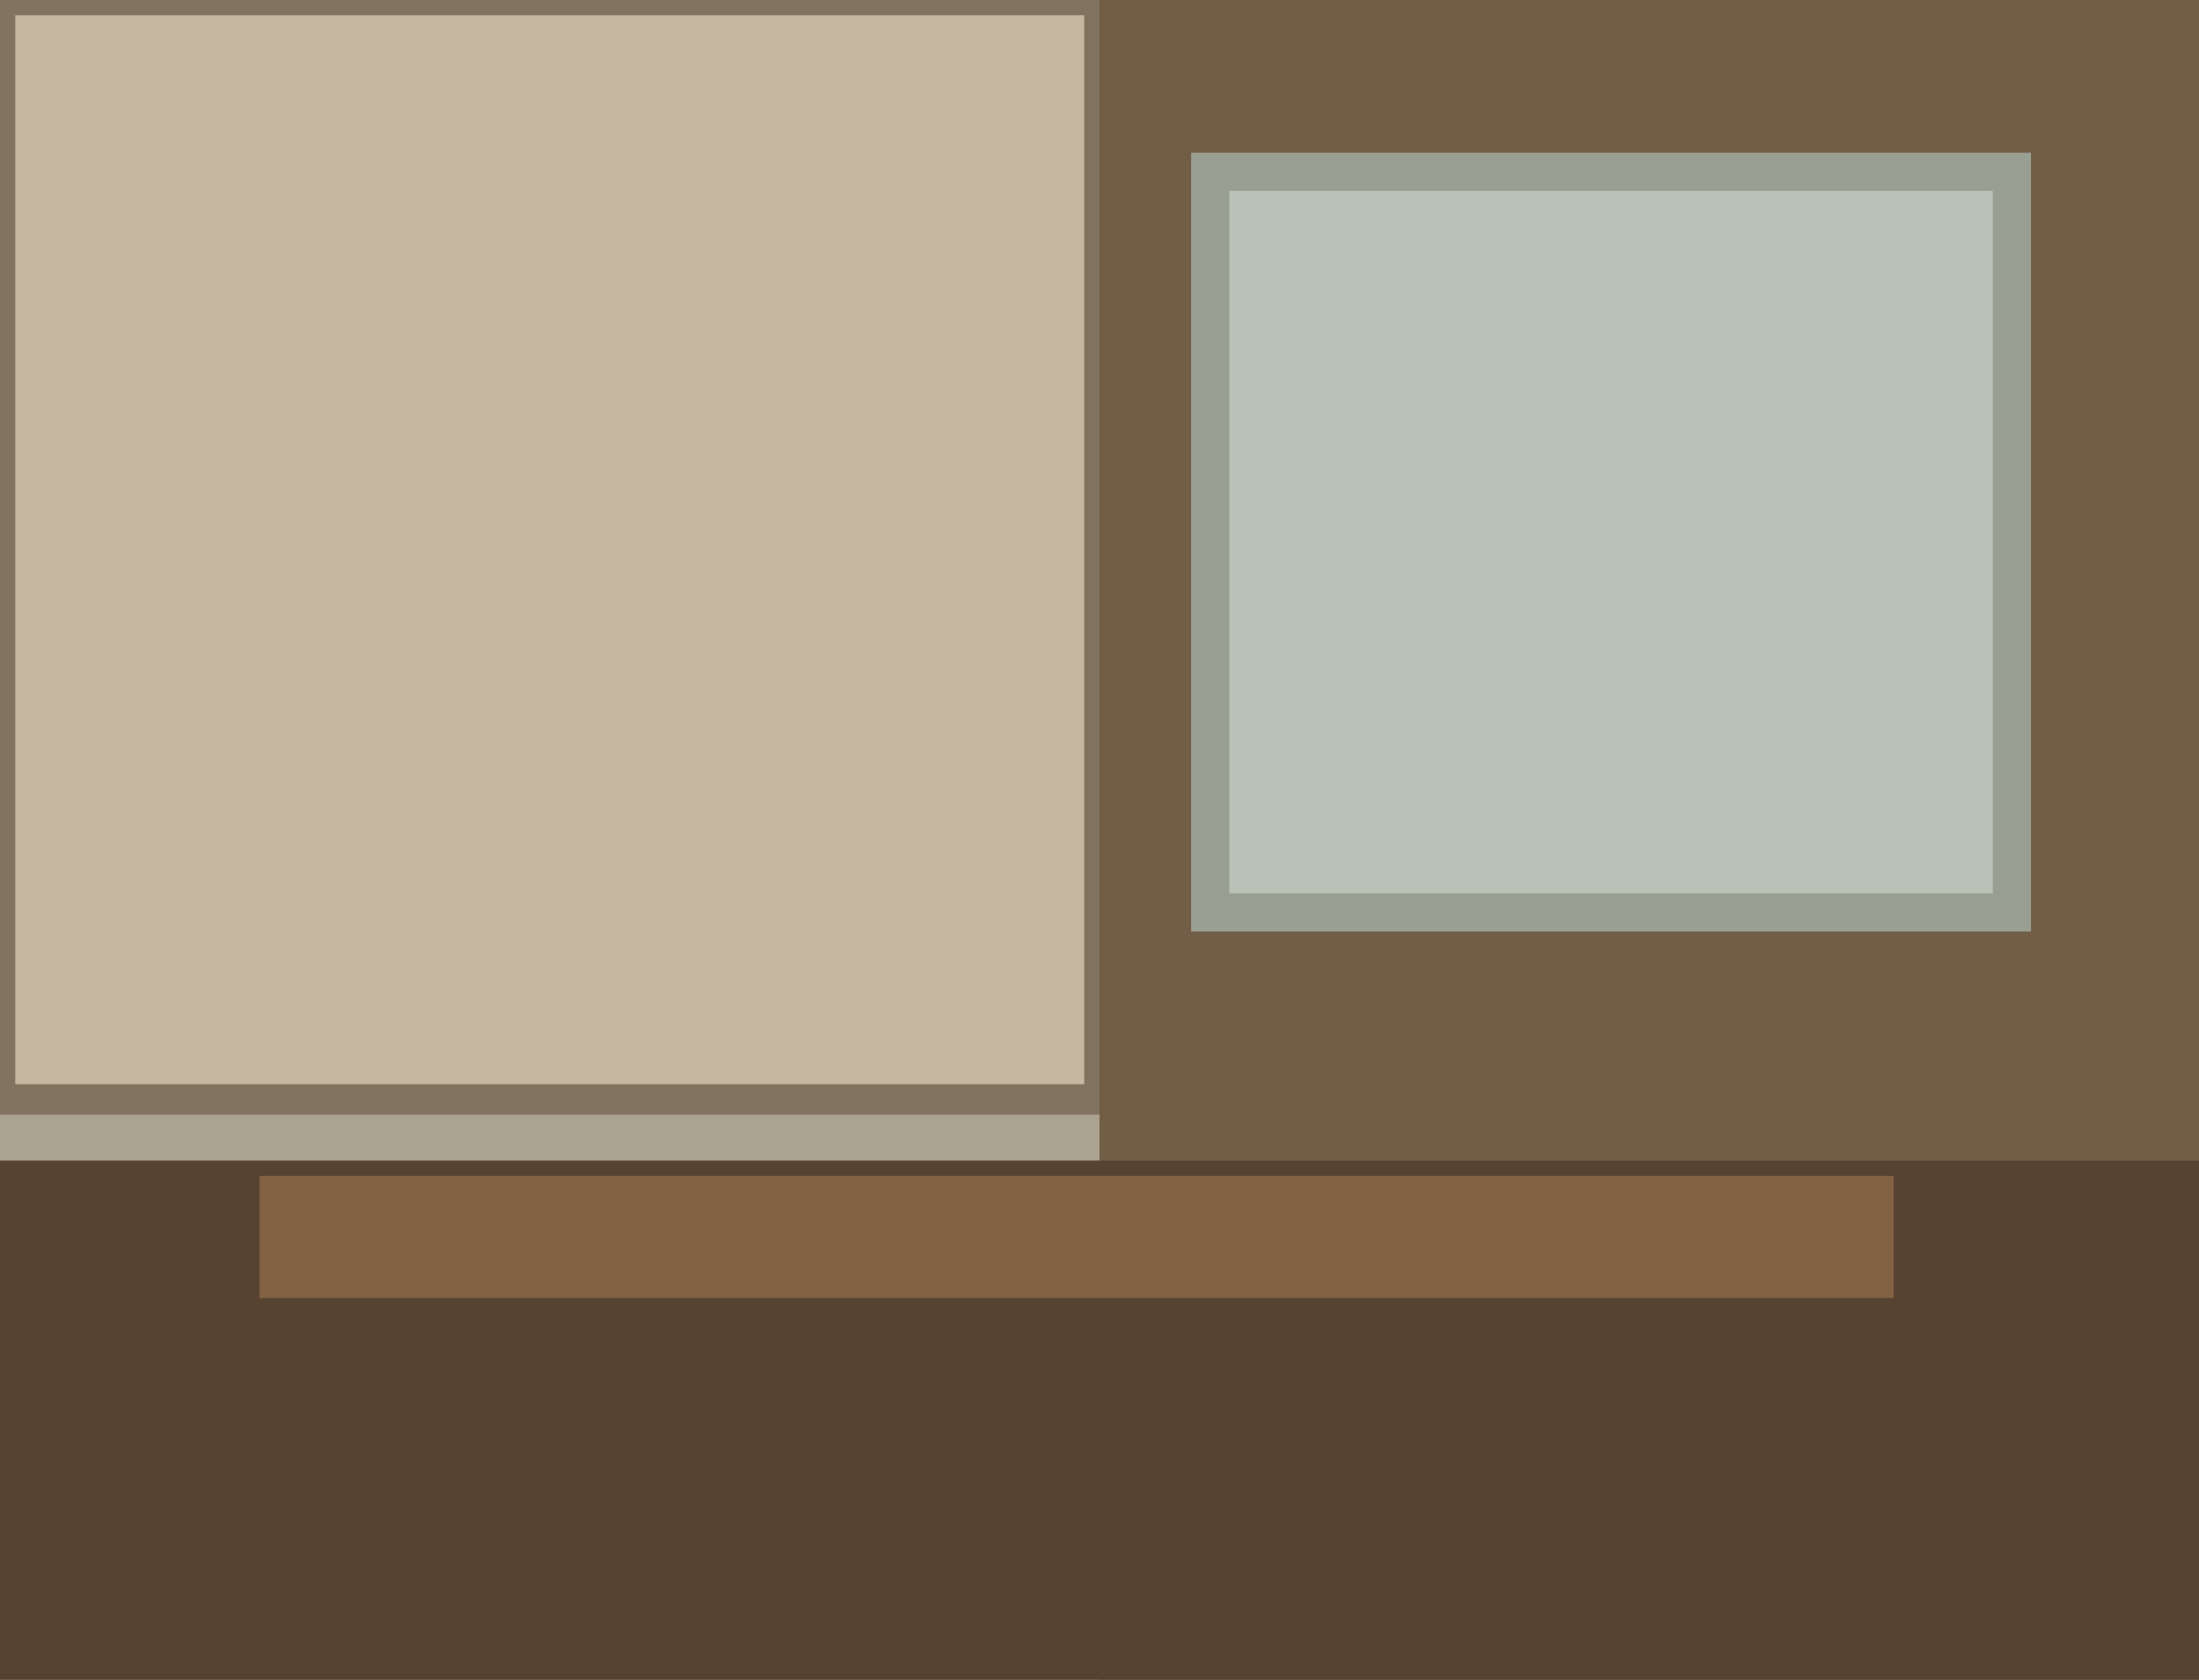
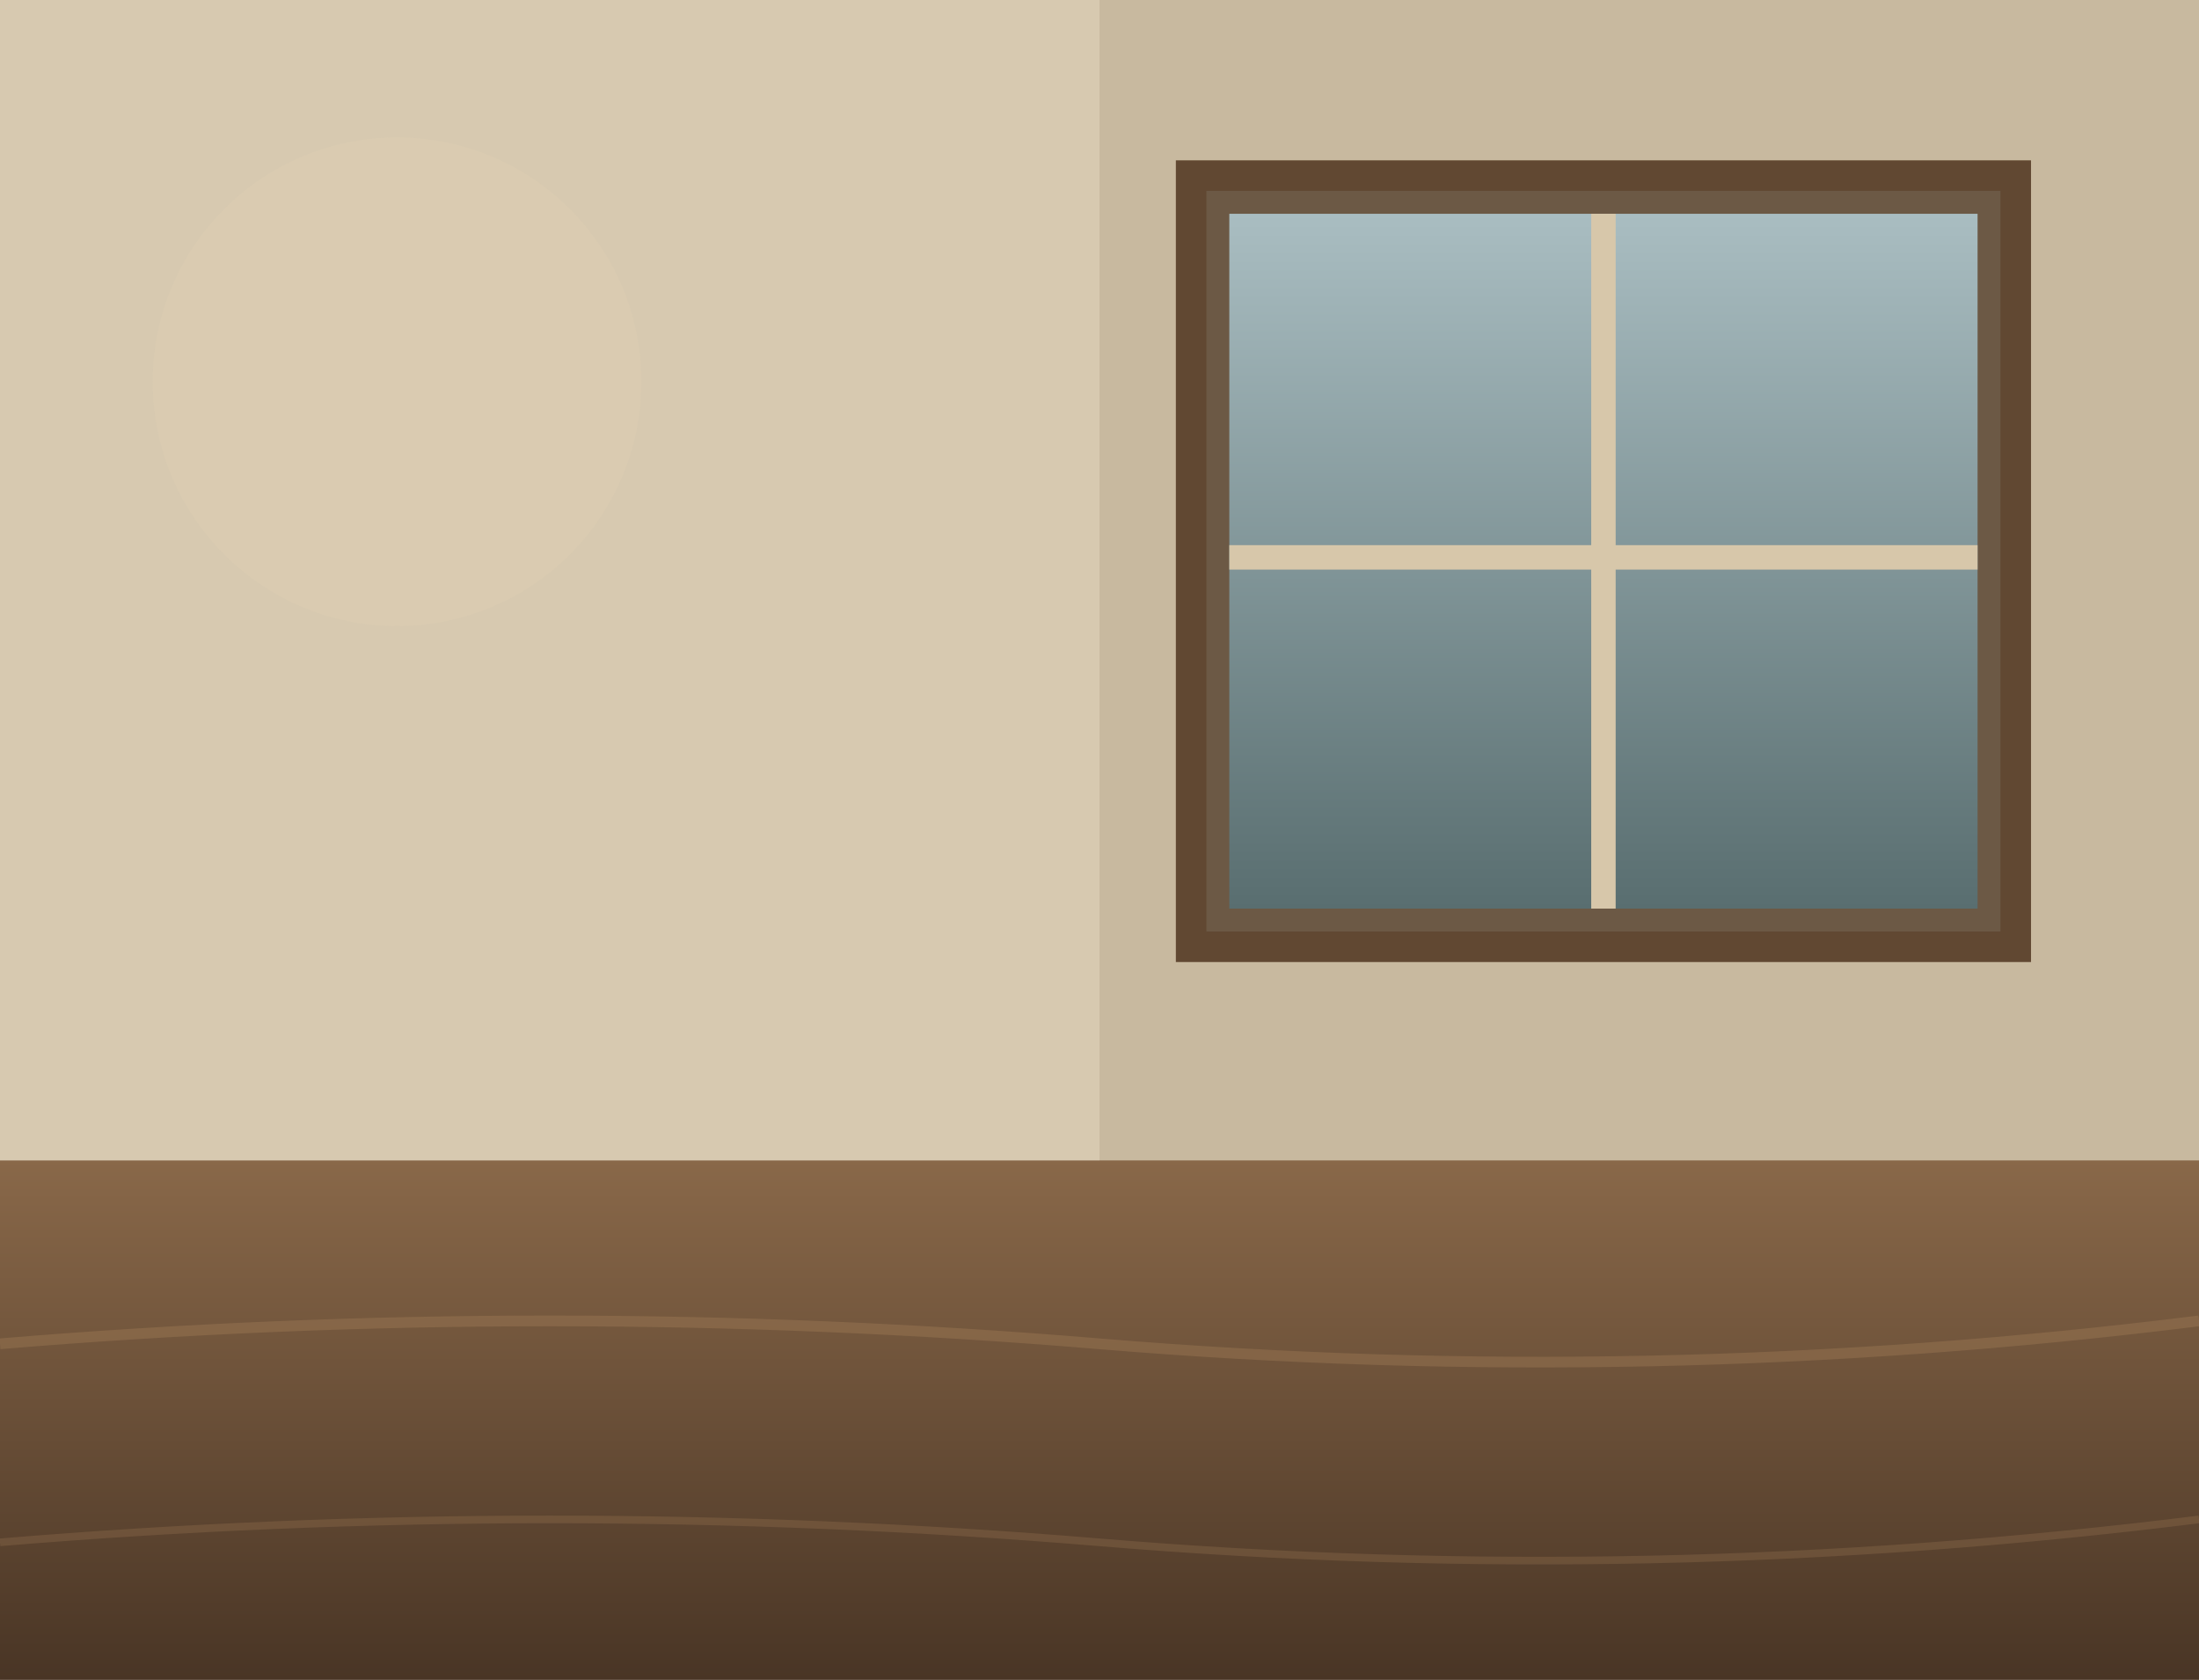
- <svg xmlns="http://www.w3.org/2000/svg" width="1440" height="1100" viewBox="0 0 1440 1100">
+ <svg xmlns="http://www.w3.org/2000/svg" viewBox="0 0 1440 1100">
  <defs>
-     <linearGradient id="g" x2="0" y2="1">
-       <stop stop-color="#9c9b8d" />
-       <stop offset="1" stop-color="#564a3b" />
+     <linearGradient id="wall" x2="0" y2="1">
+       <stop stop-color="#c5b79f" />
+       <stop offset="1" stop-color="#88745c" />
    </linearGradient>
-     <filter id="b">
-       <feGaussianBlur stdDeviation="28" />
-     </filter>
+     <linearGradient id="wood" x2="0" y2="1">
+       <stop stop-color="#896849" />
+       <stop offset="1" stop-color="#493525" />
+     </linearGradient>
+     <linearGradient id="window" x2="0" y2="1">
+       <stop stop-color="#a9bdc1" />
+       <stop offset="1" stop-color="#596e70" />
+     </linearGradient>
  </defs>
-   <rect width="1440" height="1100" fill="url(#g)" />
-   <path d="M0 0H1440V1100H0Z" fill="#b6ae9b" />
-   <path d="M0 0L720 0L720 720H0Z" fill="#d1c6ae" />
-   <path d="M0 0L720 0L720 720H0Z" fill="none" stroke="#897b67" stroke-width="20" />
-   <path d="M720 0H1440V1100H720Z" fill="#78634c" />
-   <path d="M780 100H1330V610H780Z" fill="#a2aa9b" />
-   <path d="M805 125H1305V585H805Z" fill="#c4d0c6" />
-   <path d="M0 760H1440V1100H0Z" fill="#5b4735" />
-   <path d="M170 770H1240V850H170Z" fill="#8a6748" />
-   <rect width="1440" height="1100" fill="#251b12" opacity=".08" />
+   <rect width="1440" height="1100" fill="url(#wall)" />
+   <path d="M0 0H1440V760H0Z" fill="#c8b99f" />
+   <path d="M0 0L720 0V760H0Z" fill="#d7c9b0" />
+   <path d="M780 115H1320V620H780Z" fill="#6c5945" stroke="#614832" stroke-width="20" />
+   <rect x="805" y="140" width="490" height="455" fill="url(#window)" />
+   <path d="M1050 140V595M805 365H1295" stroke="#d7c7aa" stroke-width="16" />
+   <path d="M0 760H1440V1100H0Z" fill="url(#wood)" />
+   <path d="M0 880Q360 850 720 880T1440 865" stroke="#b48c62" stroke-opacity=".28" stroke-width="7" fill="none" />
+   <path d="M0 1010Q360 980 720 1010T1440 995" stroke="#b48c62" stroke-opacity=".22" stroke-width="5" fill="none" />
+   <circle cx="260" cy="250" r="160" fill="#f4dfb8" opacity=".1" />
</svg>
